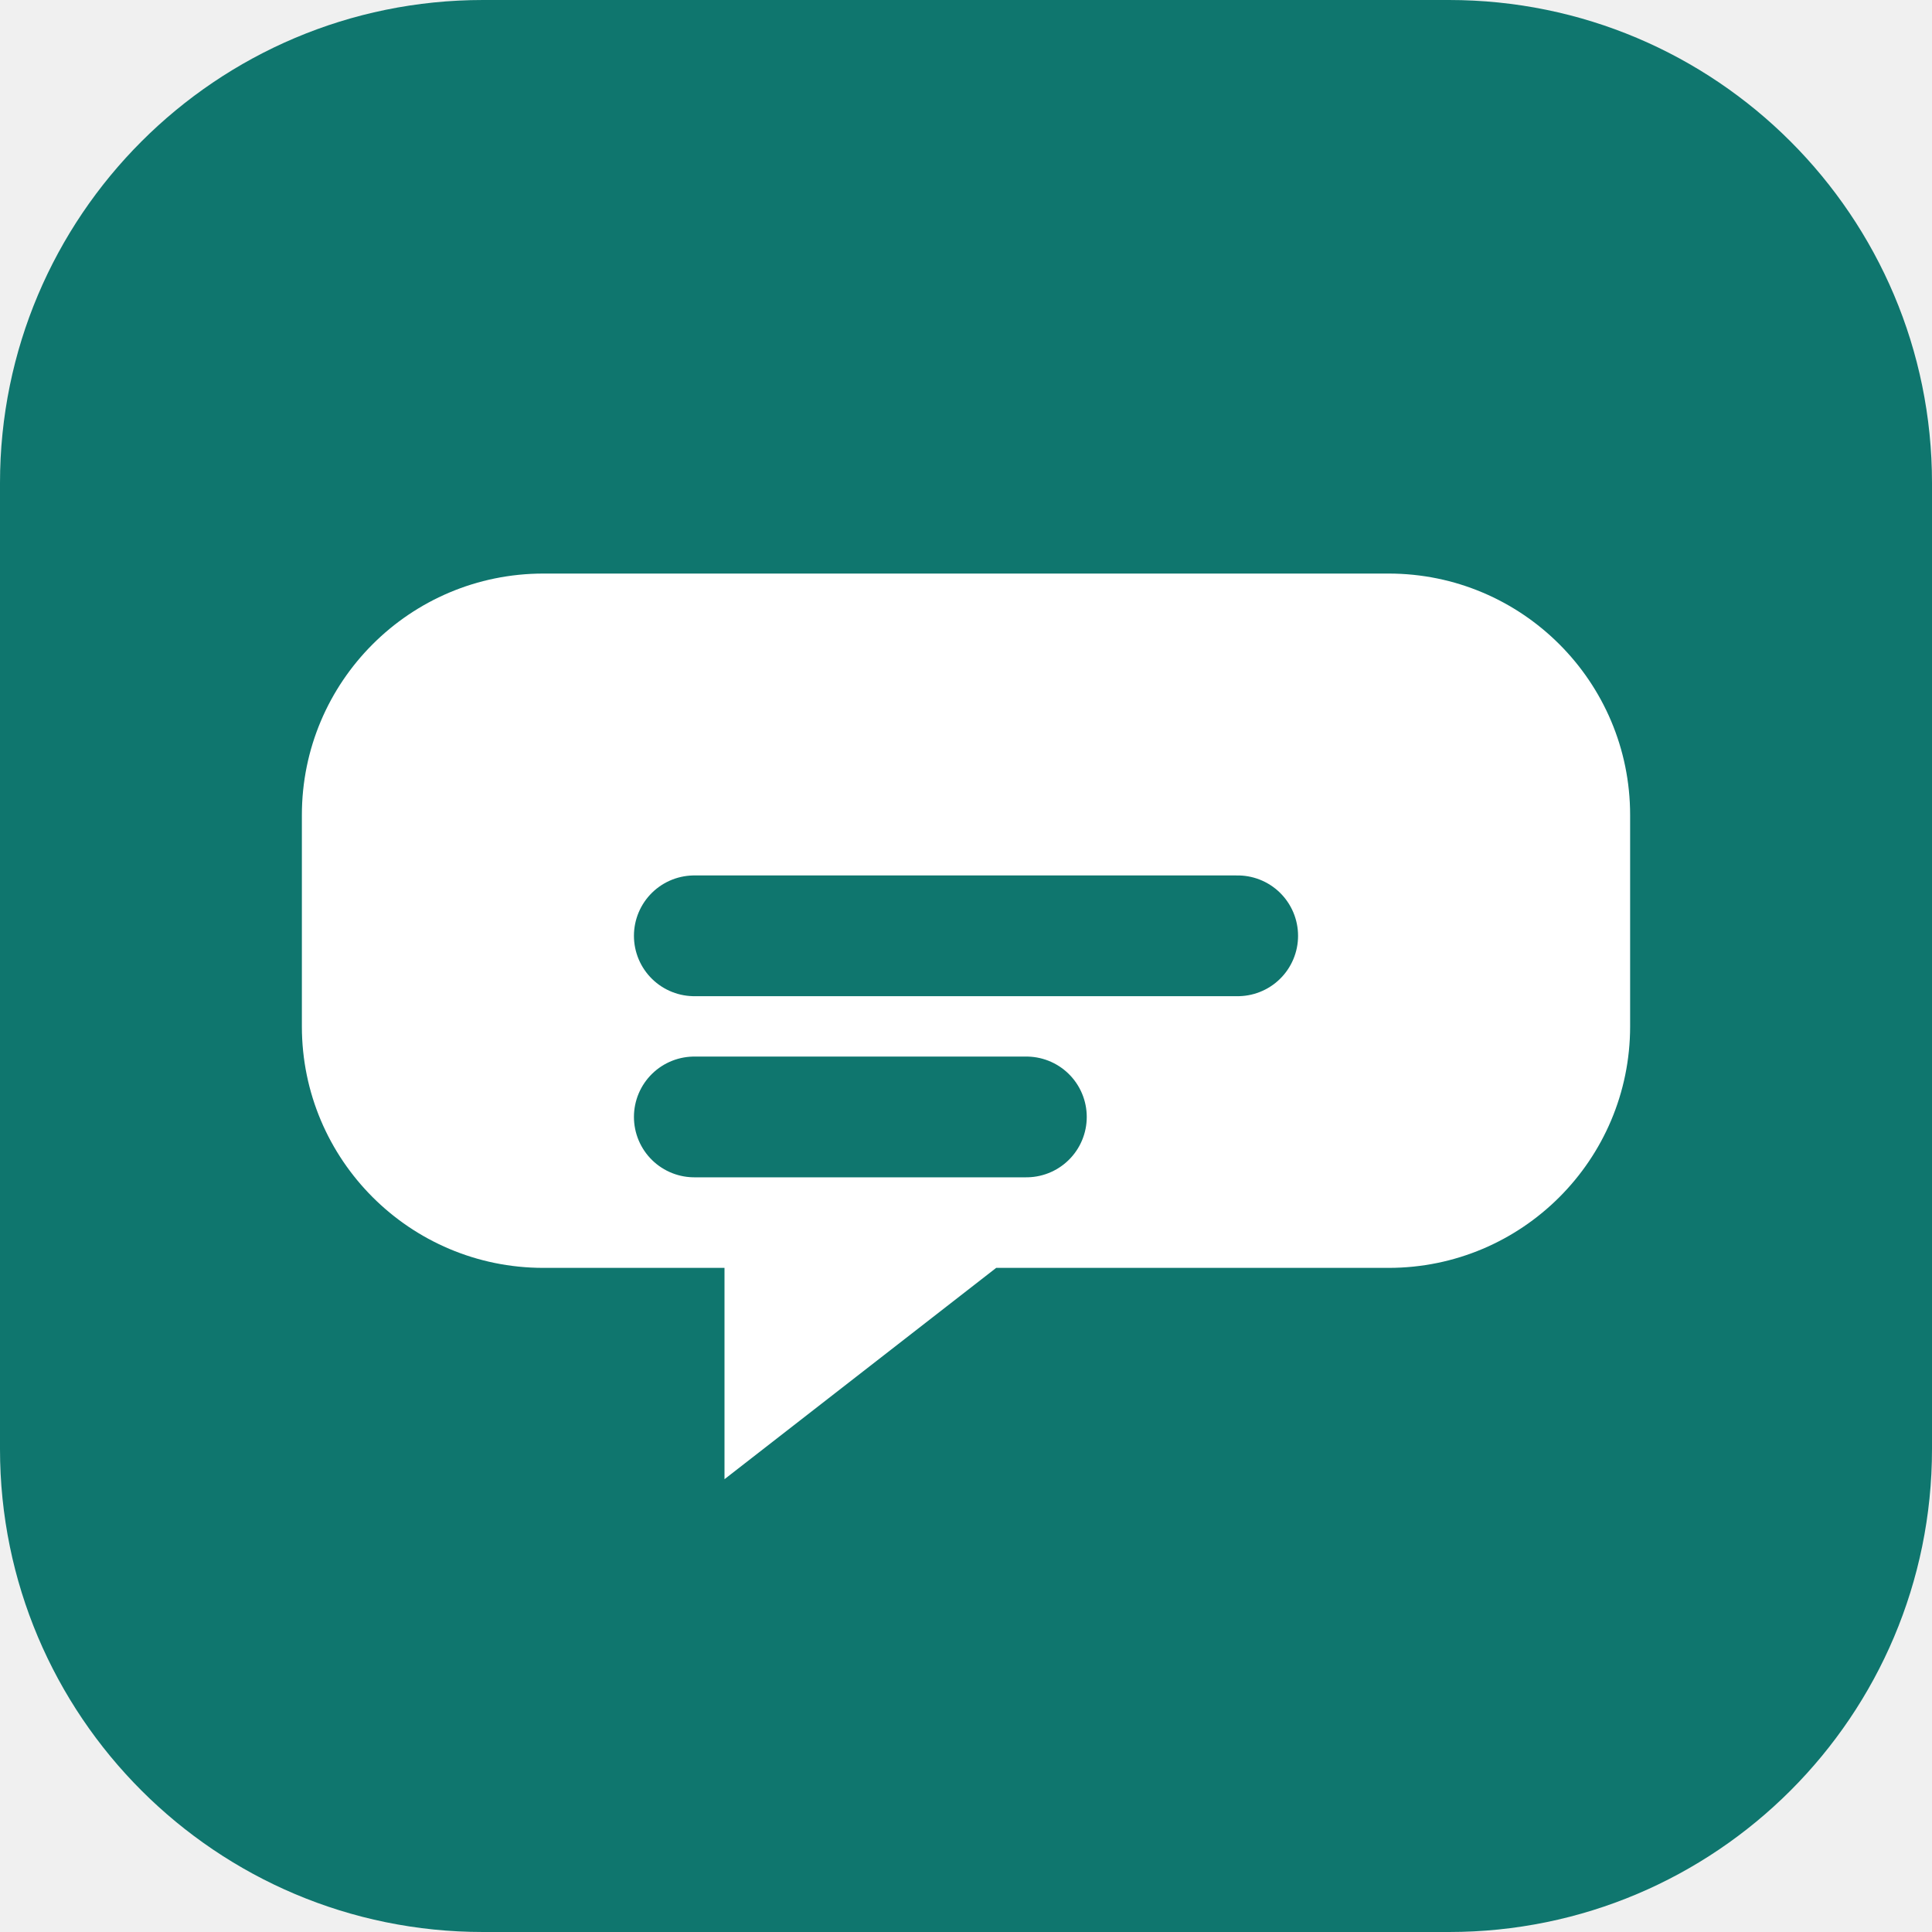
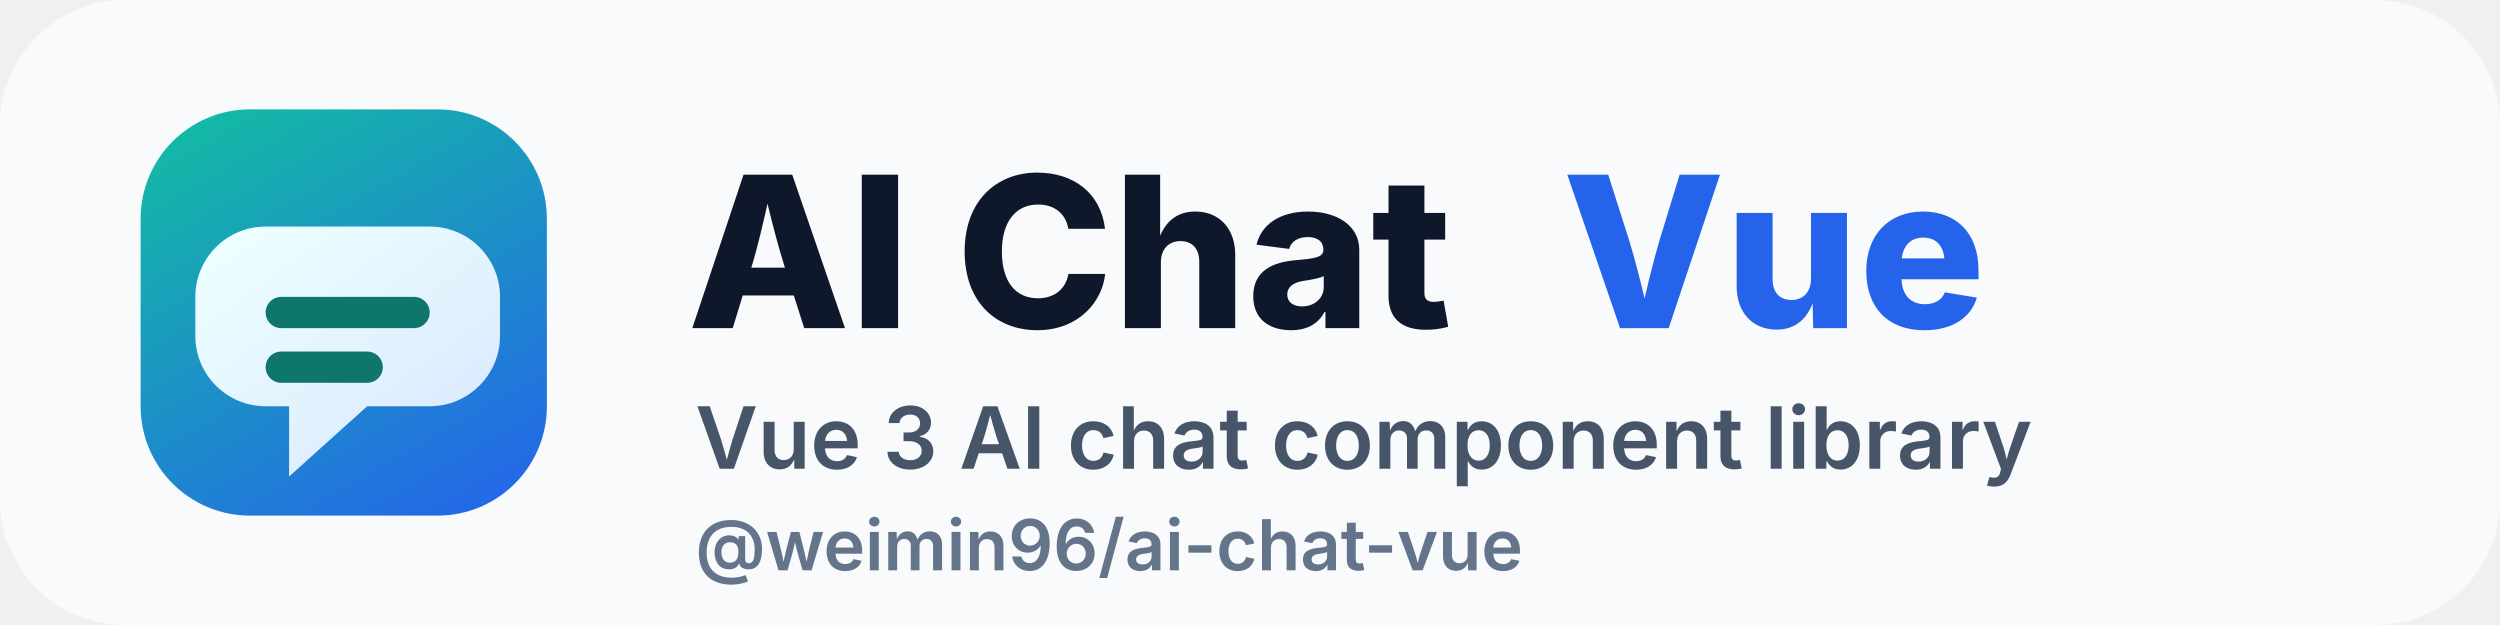
- <svg xmlns="http://www.w3.org/2000/svg" viewBox="0 0 64 64" role="img" aria-label="@weimin96/ai-chat-vue">
-   <rect width="64" height="64" rx="16" fill="#0f766e" />
-   <path d="M18 19h28a8 8 0 0 1 8 8v7a8 8 0 0 1-8 8H33l-9 7v-7h-6a8 8 0 0 1-8-8v-7a8 8 0 0 1 8-8Z" fill="#fff" />
-   <path d="M23 31h18M23 37h11" stroke="#0f766e" stroke-width="4" stroke-linecap="round" />
+ <svg xmlns="http://www.w3.org/2000/svg" viewBox="0 0 640 160" role="img" aria-label="@weimin96/ai-chat-vue">
+   <defs>
+     <linearGradient id="logo-bg" x1="64" y1="24" x2="128" y2="136" gradientUnits="userSpaceOnUse">
+       <stop offset="0" stop-color="#14b8a6" />
+       <stop offset="1" stop-color="#2563eb" />
+     </linearGradient>
+     <linearGradient id="logo-accent" x1="80" y1="48" x2="124" y2="108" gradientUnits="userSpaceOnUse">
+       <stop offset="0" stop-color="#ecfeff" />
+       <stop offset="1" stop-color="#dbeafe" />
+     </linearGradient>
+   </defs>
+   <rect width="640" height="160" rx="32" fill="#f8fafc" />
+   <rect x="36" y="28" width="104" height="104" rx="28" fill="url(#logo-bg)" />
+   <path d="M68 58h42a18 18 0 0 1 18 18v10a18 18 0 0 1-18 18H94l-20 18v-18h-6a18 18 0 0 1-18-18V76a18 18 0 0 1 18-18Z" fill="url(#logo-accent)" />
+   <path d="M72 80h34M72 94h22" stroke="#0f766e" stroke-width="8" stroke-linecap="round" />
+   <text x="176" y="84" fill="#0f172a" font-family="Inter, Segoe UI, Arial, sans-serif" font-size="54" font-weight="800">AI Chat</text>
+   <text x="400" y="84" fill="#2563eb" font-family="Inter, Segoe UI, Arial, sans-serif" font-size="54" font-weight="800">Vue</text>
+   <text x="178" y="120" fill="#475569" font-family="Inter, Segoe UI, Arial, sans-serif" font-size="22" font-weight="600">Vue 3 AI chat component library</text>
+   <text x="178" y="146" fill="#64748b" font-family="Inter, Segoe UI, Arial, sans-serif" font-size="18" font-weight="600">@weimin96/ai-chat-vue</text>
</svg>
